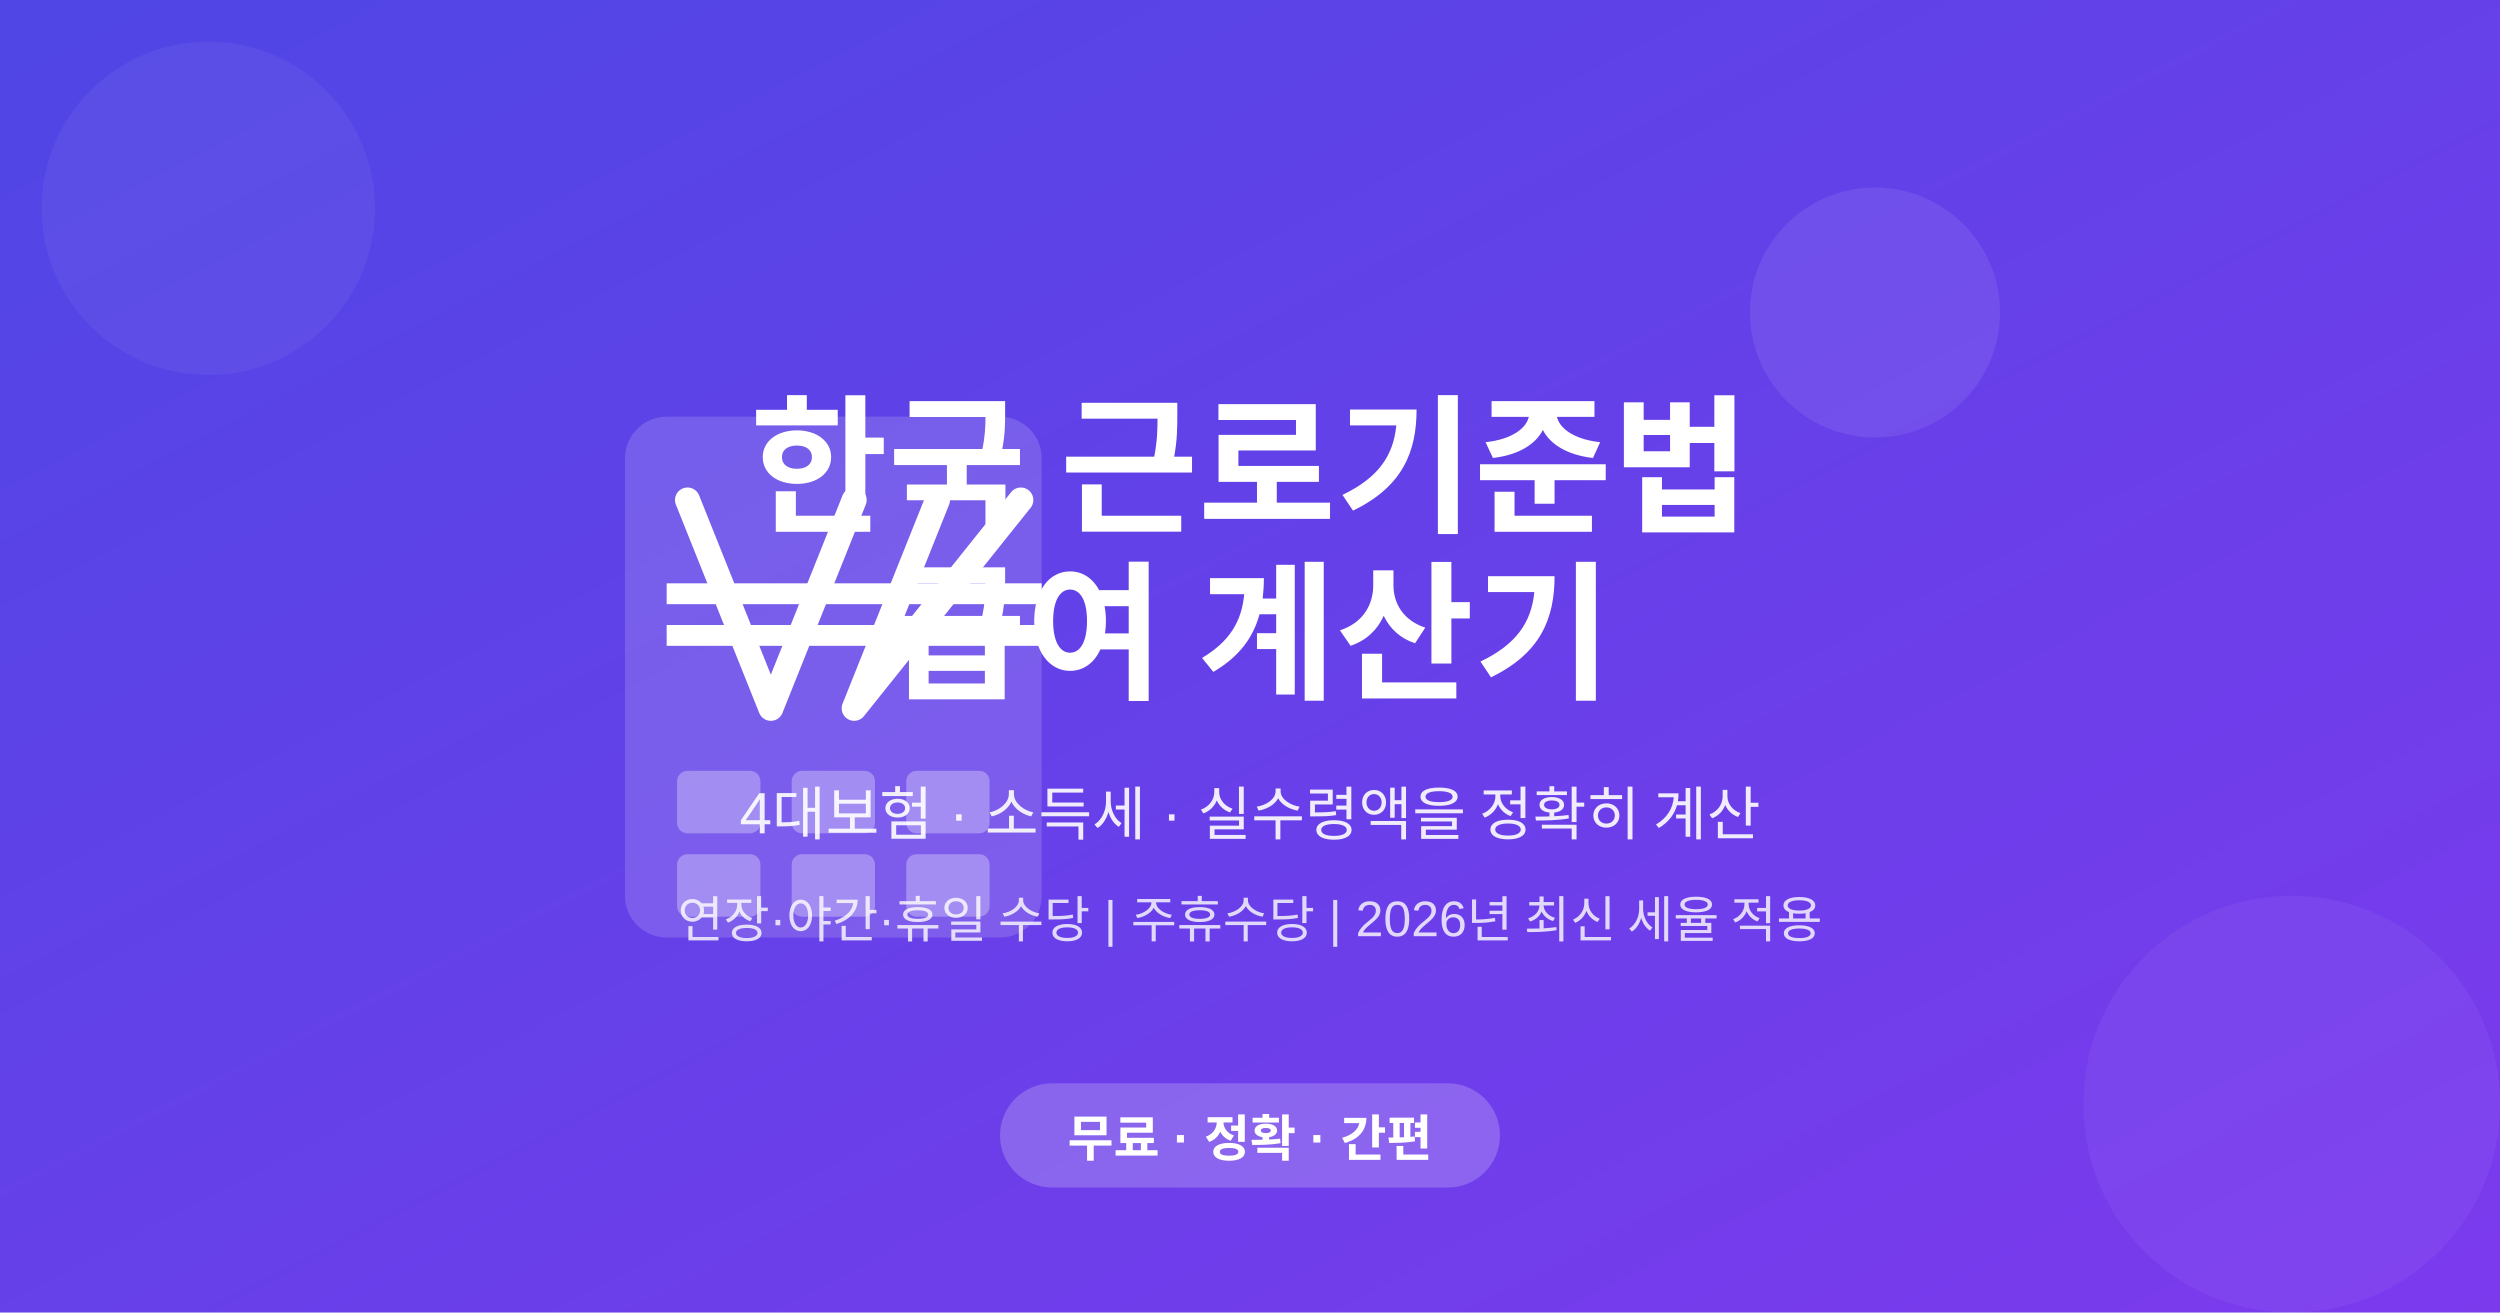
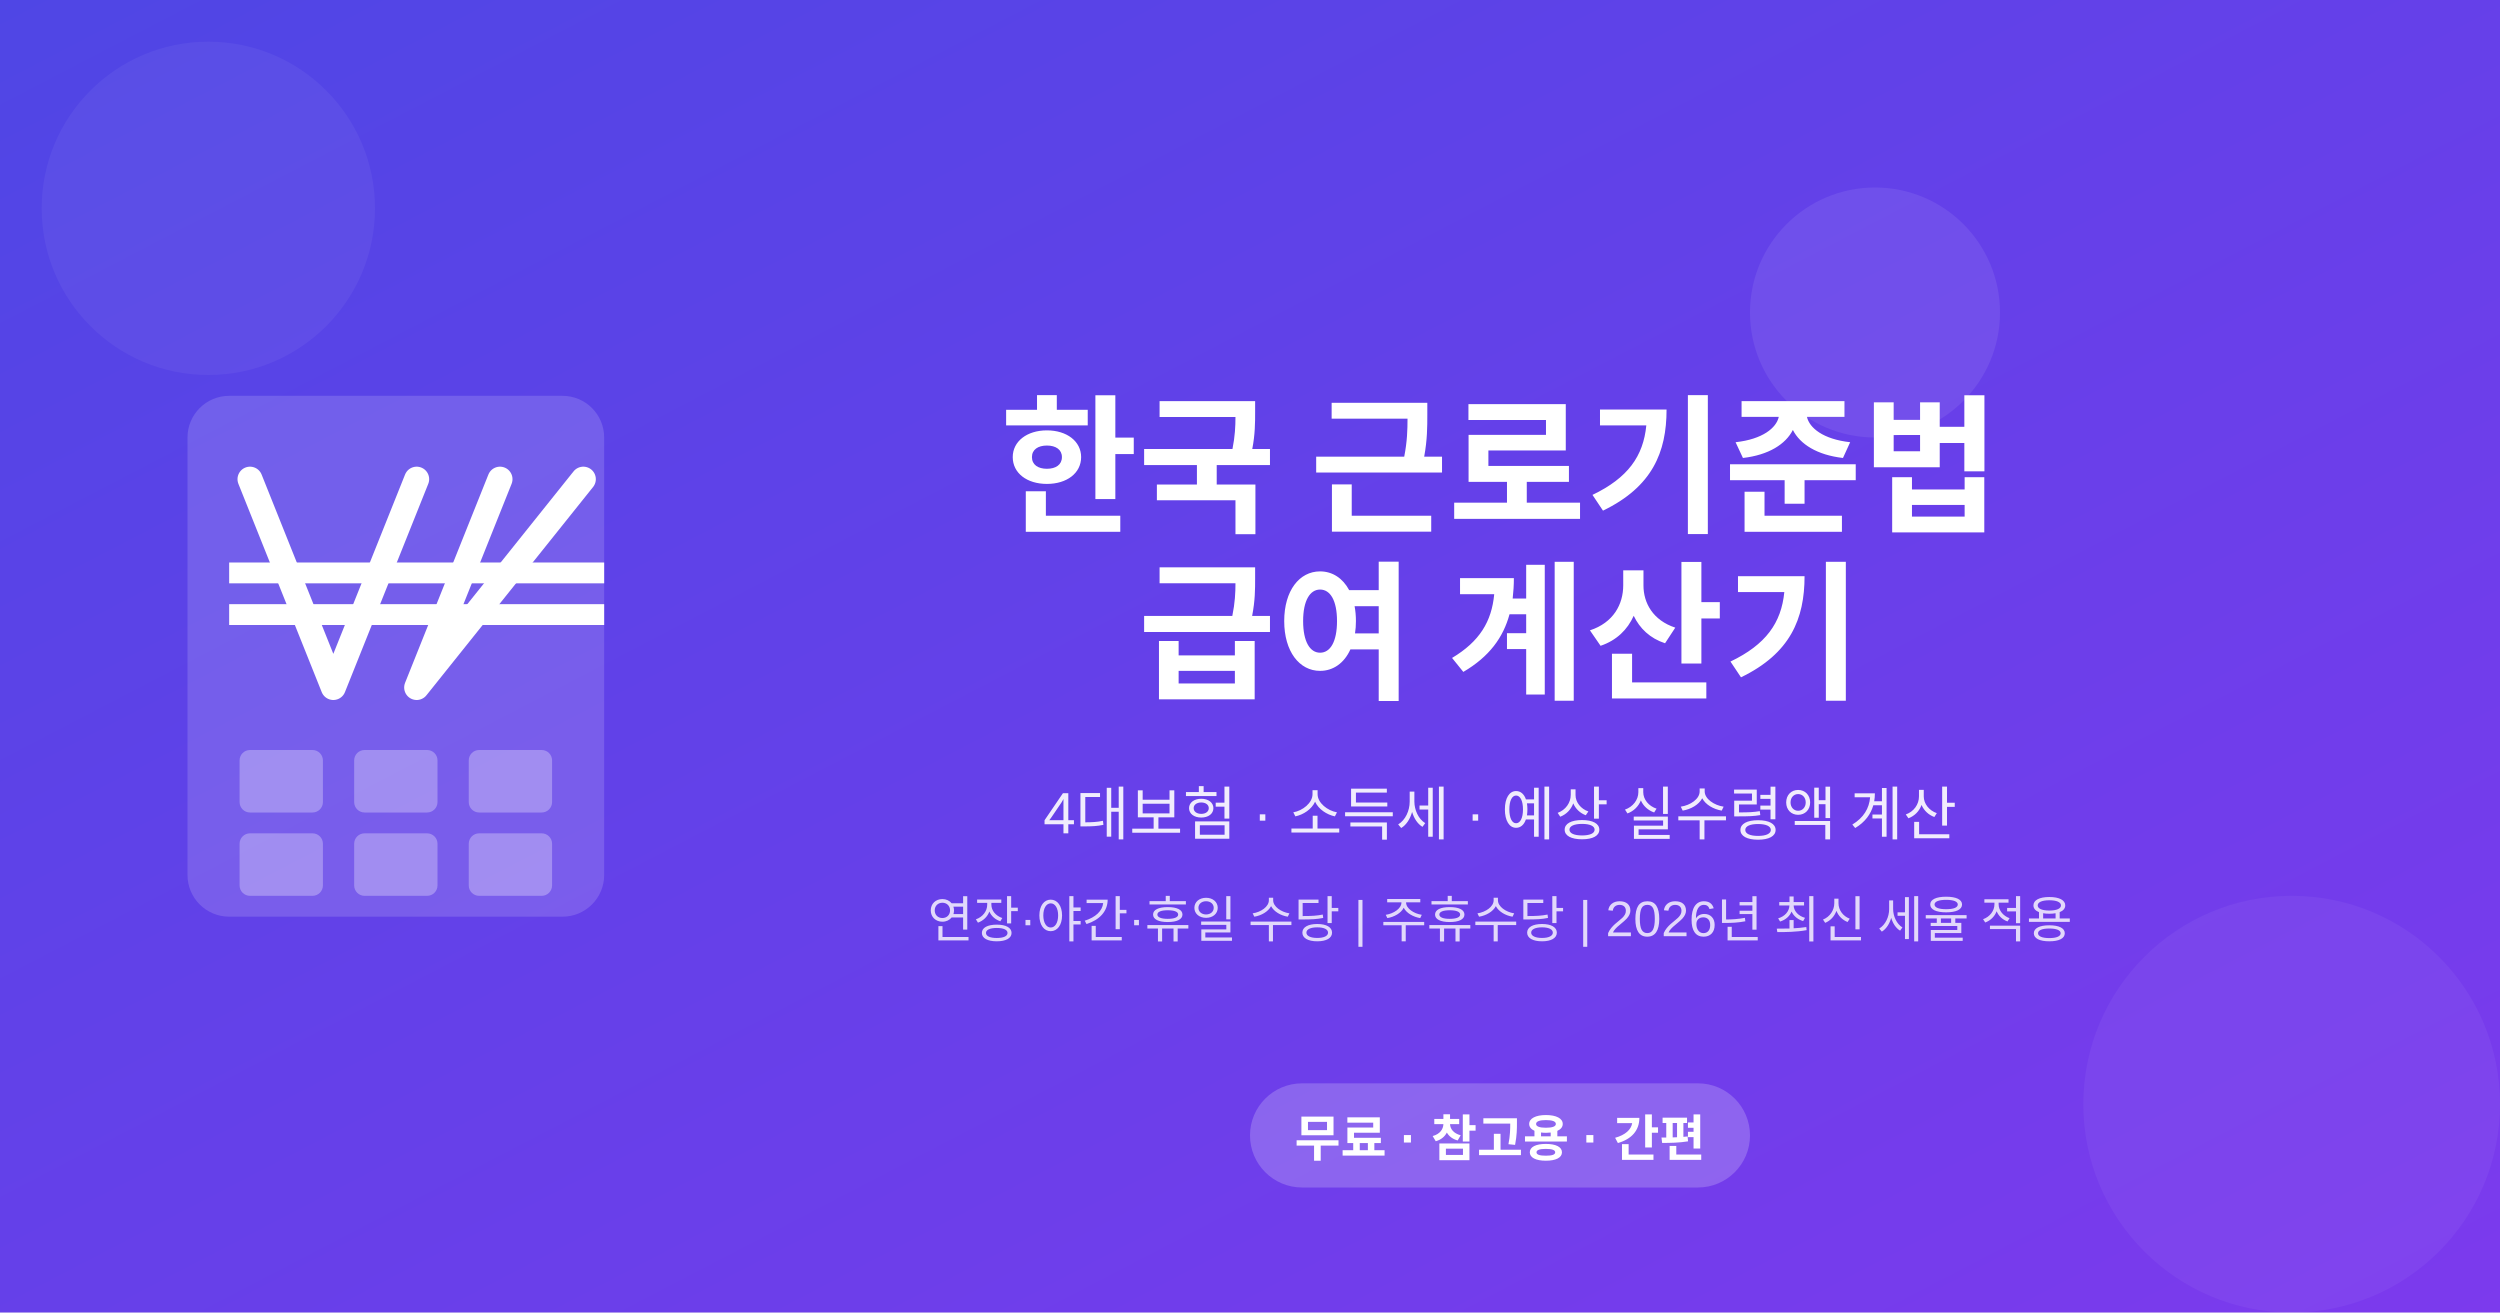
<svg xmlns="http://www.w3.org/2000/svg" viewBox="0 0 1200 630" fill="none">
  <defs>
    <linearGradient id="bg-gradient" x1="0%" y1="0%" x2="100%" y2="100%">
      <stop offset="0%" style="stop-color:#4F46E5;stop-opacity:1" />
      <stop offset="100%" style="stop-color:#7C3AED;stop-opacity:1" />
    </linearGradient>
  </defs>
  <rect width="1200" height="630" fill="url(#bg-gradient)" />
  <circle cx="100" cy="100" r="80" fill="white" opacity="0.05" />
  <circle cx="1100" cy="530" r="100" fill="white" opacity="0.05" />
  <circle cx="900" cy="150" r="60" fill="white" opacity="0.08" />
-   <g transform="translate(300, 200)">
+   <g transform="translate(90, 190)">
    <rect x="0" y="0" width="200" height="250" rx="20" fill="white" opacity="0.15" />
    <path d="M30 40L70 140L110 40M150 40L110 140L190 40" stroke="white" stroke-width="12" stroke-linecap="round" stroke-linejoin="round" />
    <line x1="20" y1="85" x2="200" y2="85" stroke="white" stroke-width="10" />
    <line x1="20" y1="105" x2="200" y2="105" stroke="white" stroke-width="10" />
    <rect x="25" y="170" width="40" height="30" rx="5" fill="white" opacity="0.3" />
    <rect x="80" y="170" width="40" height="30" rx="5" fill="white" opacity="0.3" />
    <rect x="135" y="170" width="40" height="30" rx="5" fill="white" opacity="0.3" />
    <rect x="25" y="210" width="40" height="30" rx="5" fill="white" opacity="0.3" />
    <rect x="80" y="210" width="40" height="30" rx="5" fill="white" opacity="0.3" />
    <rect x="135" y="210" width="40" height="30" rx="5" fill="white" opacity="0.3" />
  </g>
-   <text x="600" y="250" font-family="Arial, sans-serif" font-size="72" font-weight="bold" fill="white" text-anchor="middle">
+   <text x="720" y="250" font-family="Arial, sans-serif" font-size="72" font-weight="bold" fill="white" text-anchor="middle">
    한국 근로기준법
  </text>
-   <text x="600" y="330" font-family="Arial, sans-serif" font-size="72" font-weight="bold" fill="white" text-anchor="middle">
+   <text x="720" y="330" font-family="Arial, sans-serif" font-size="72" font-weight="bold" fill="white" text-anchor="middle">
    급여 계산기
  </text>
-   <text x="600" y="400" font-family="Arial, sans-serif" font-size="28" fill="white" text-anchor="middle" opacity="0.9">
-     4대보험 · 소득세 · 실수령액을 정확히 계산
+   <text x="720" y="400" font-family="Arial, sans-serif" font-size="28" fill="white" text-anchor="middle" opacity="0.9">
+     4대보험 · 소득세 · 예상 실수령액 계산
  </text>
-   <text x="600" y="450" font-family="Arial, sans-serif" font-size="24" fill="white" text-anchor="middle" opacity="0.8">
+   <text x="720" y="450" font-family="Arial, sans-serif" font-size="24" fill="white" text-anchor="middle" opacity="0.8">
    연장·야간·휴일 수당 | 주휴수당 | 2026년 최신 세율 적용
  </text>
-   <rect x="480" y="520" width="240" height="50" rx="25" fill="white" opacity="0.2" />
-   <text x="600" y="555" font-family="Arial, sans-serif" font-size="24" font-weight="600" fill="white" text-anchor="middle">
-     무료 · 정확 · 간편
+   <rect x="600" y="520" width="240" height="50" rx="25" fill="white" opacity="0.2" />
+   <text x="720" y="555" font-family="Arial, sans-serif" font-size="24" font-weight="600" fill="white" text-anchor="middle">
+     무료 · 참고용 · 간편
  </text>
</svg>
